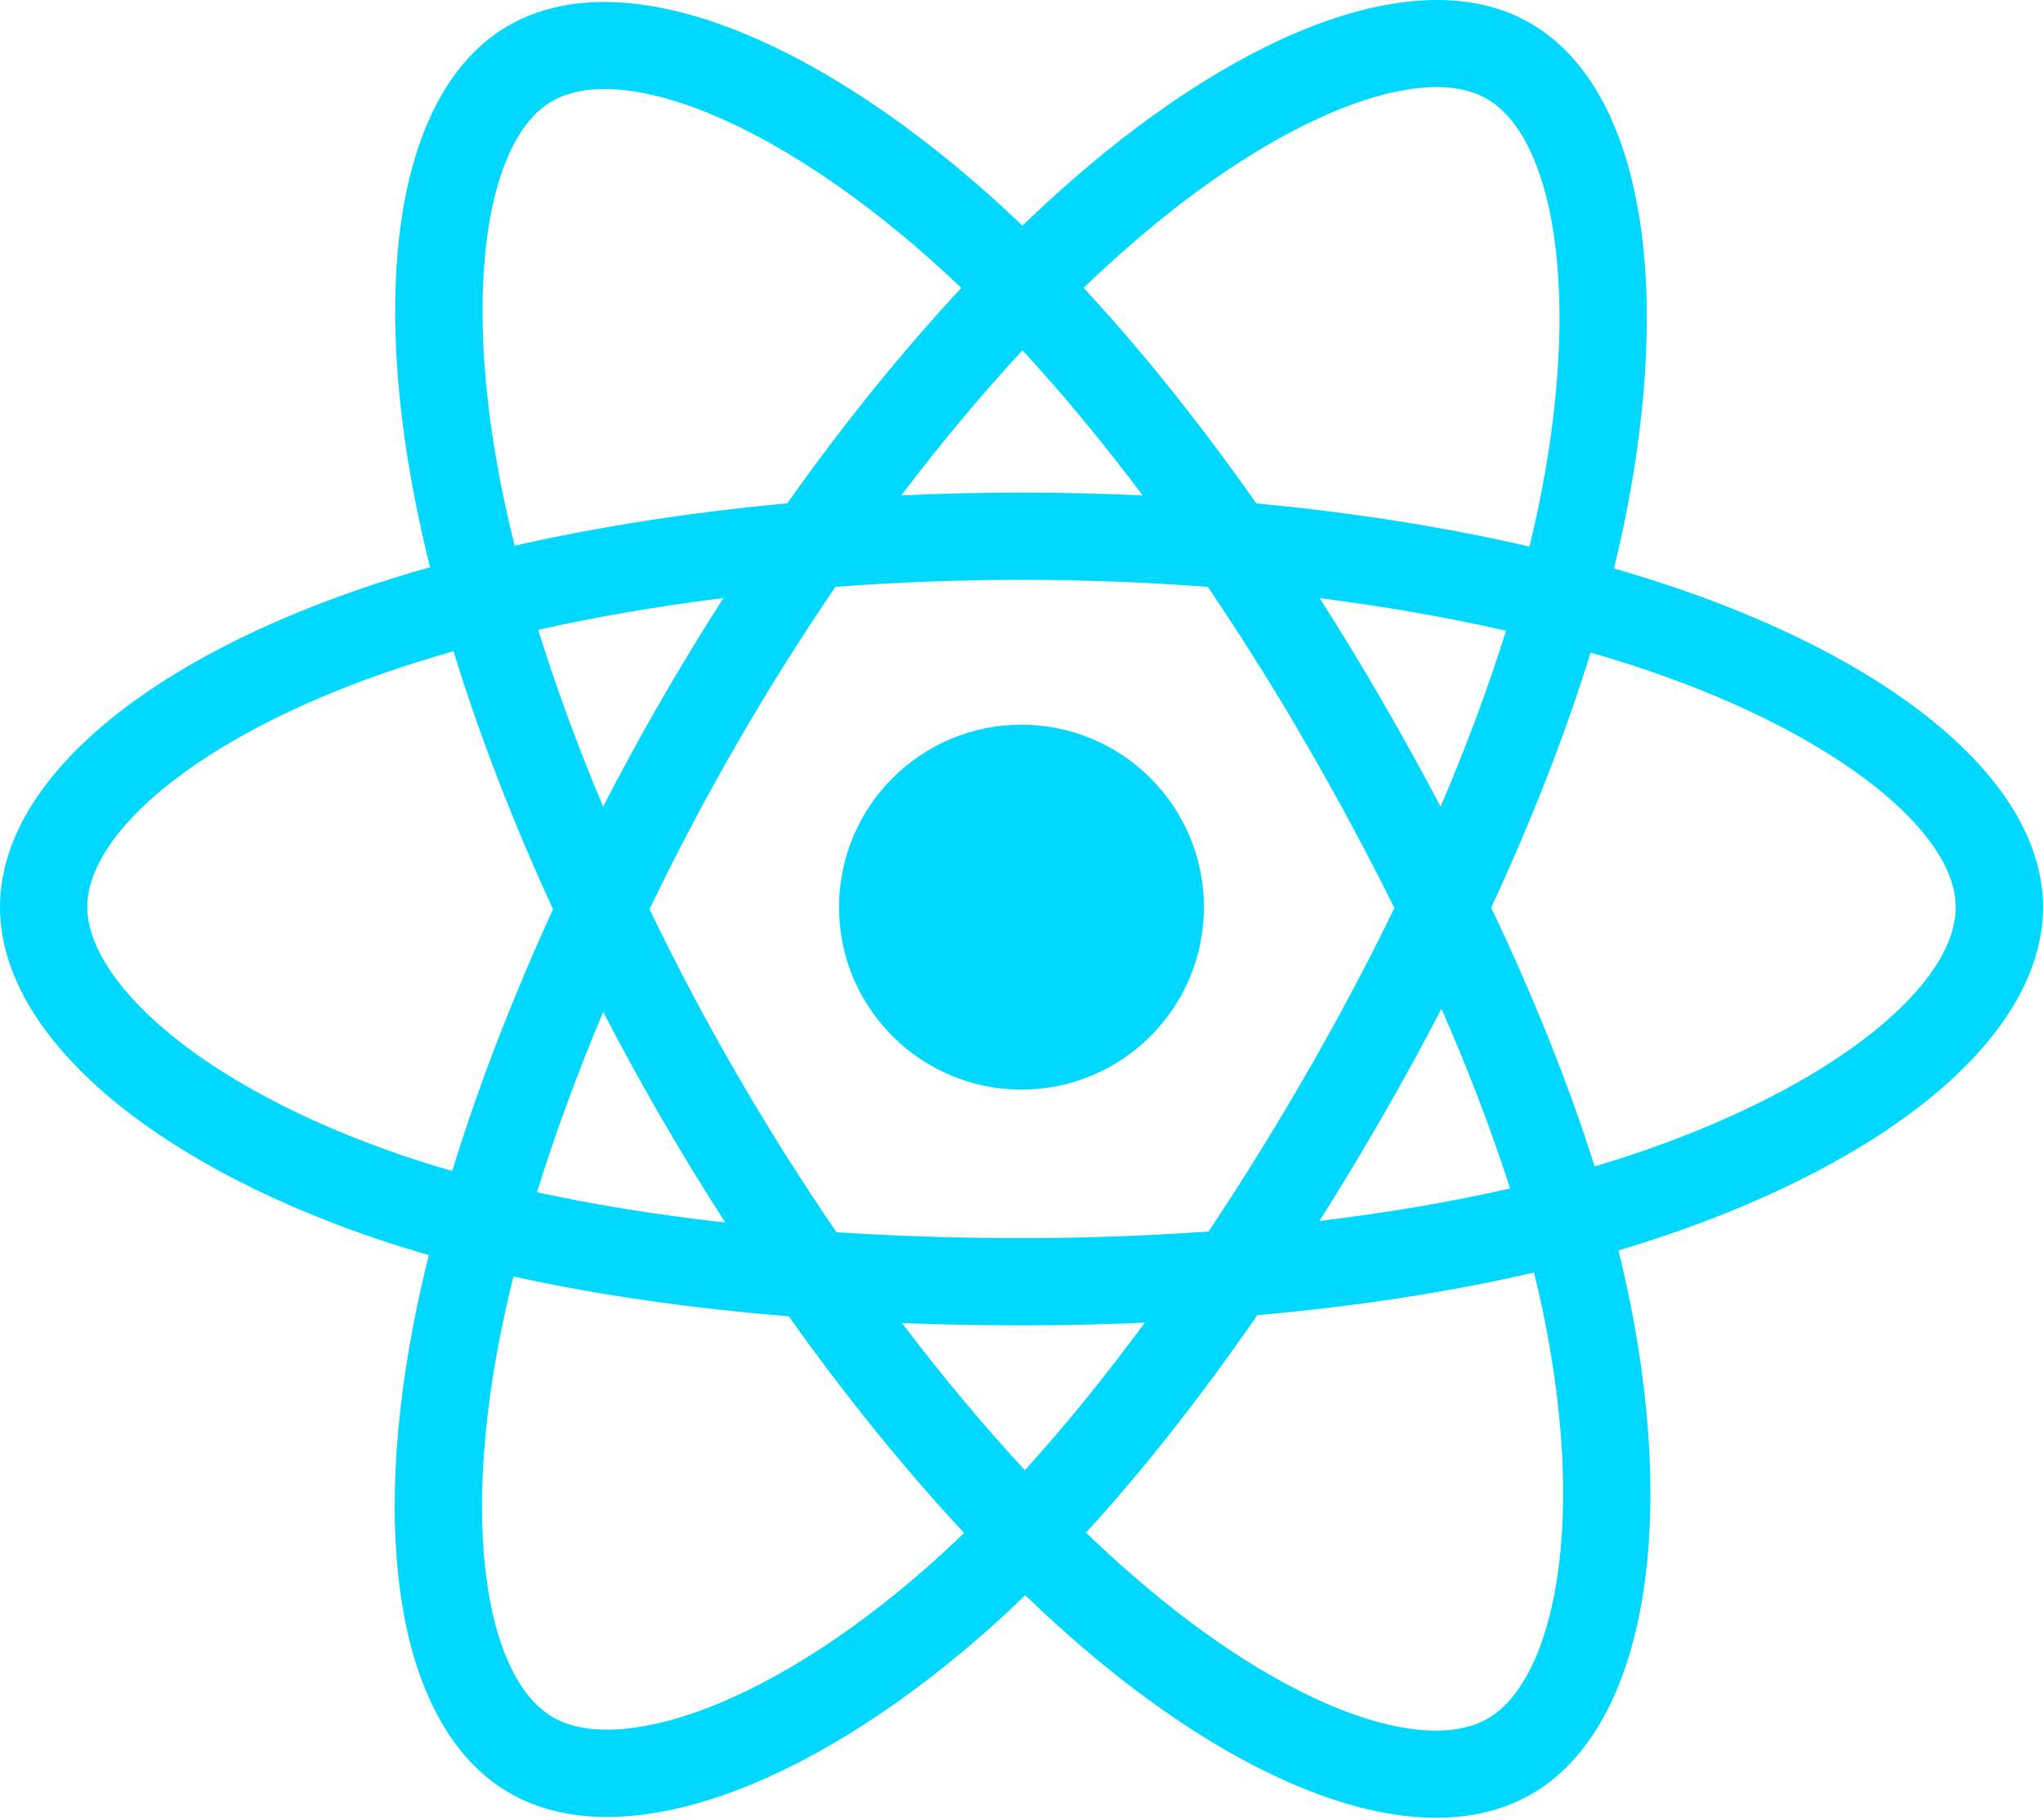
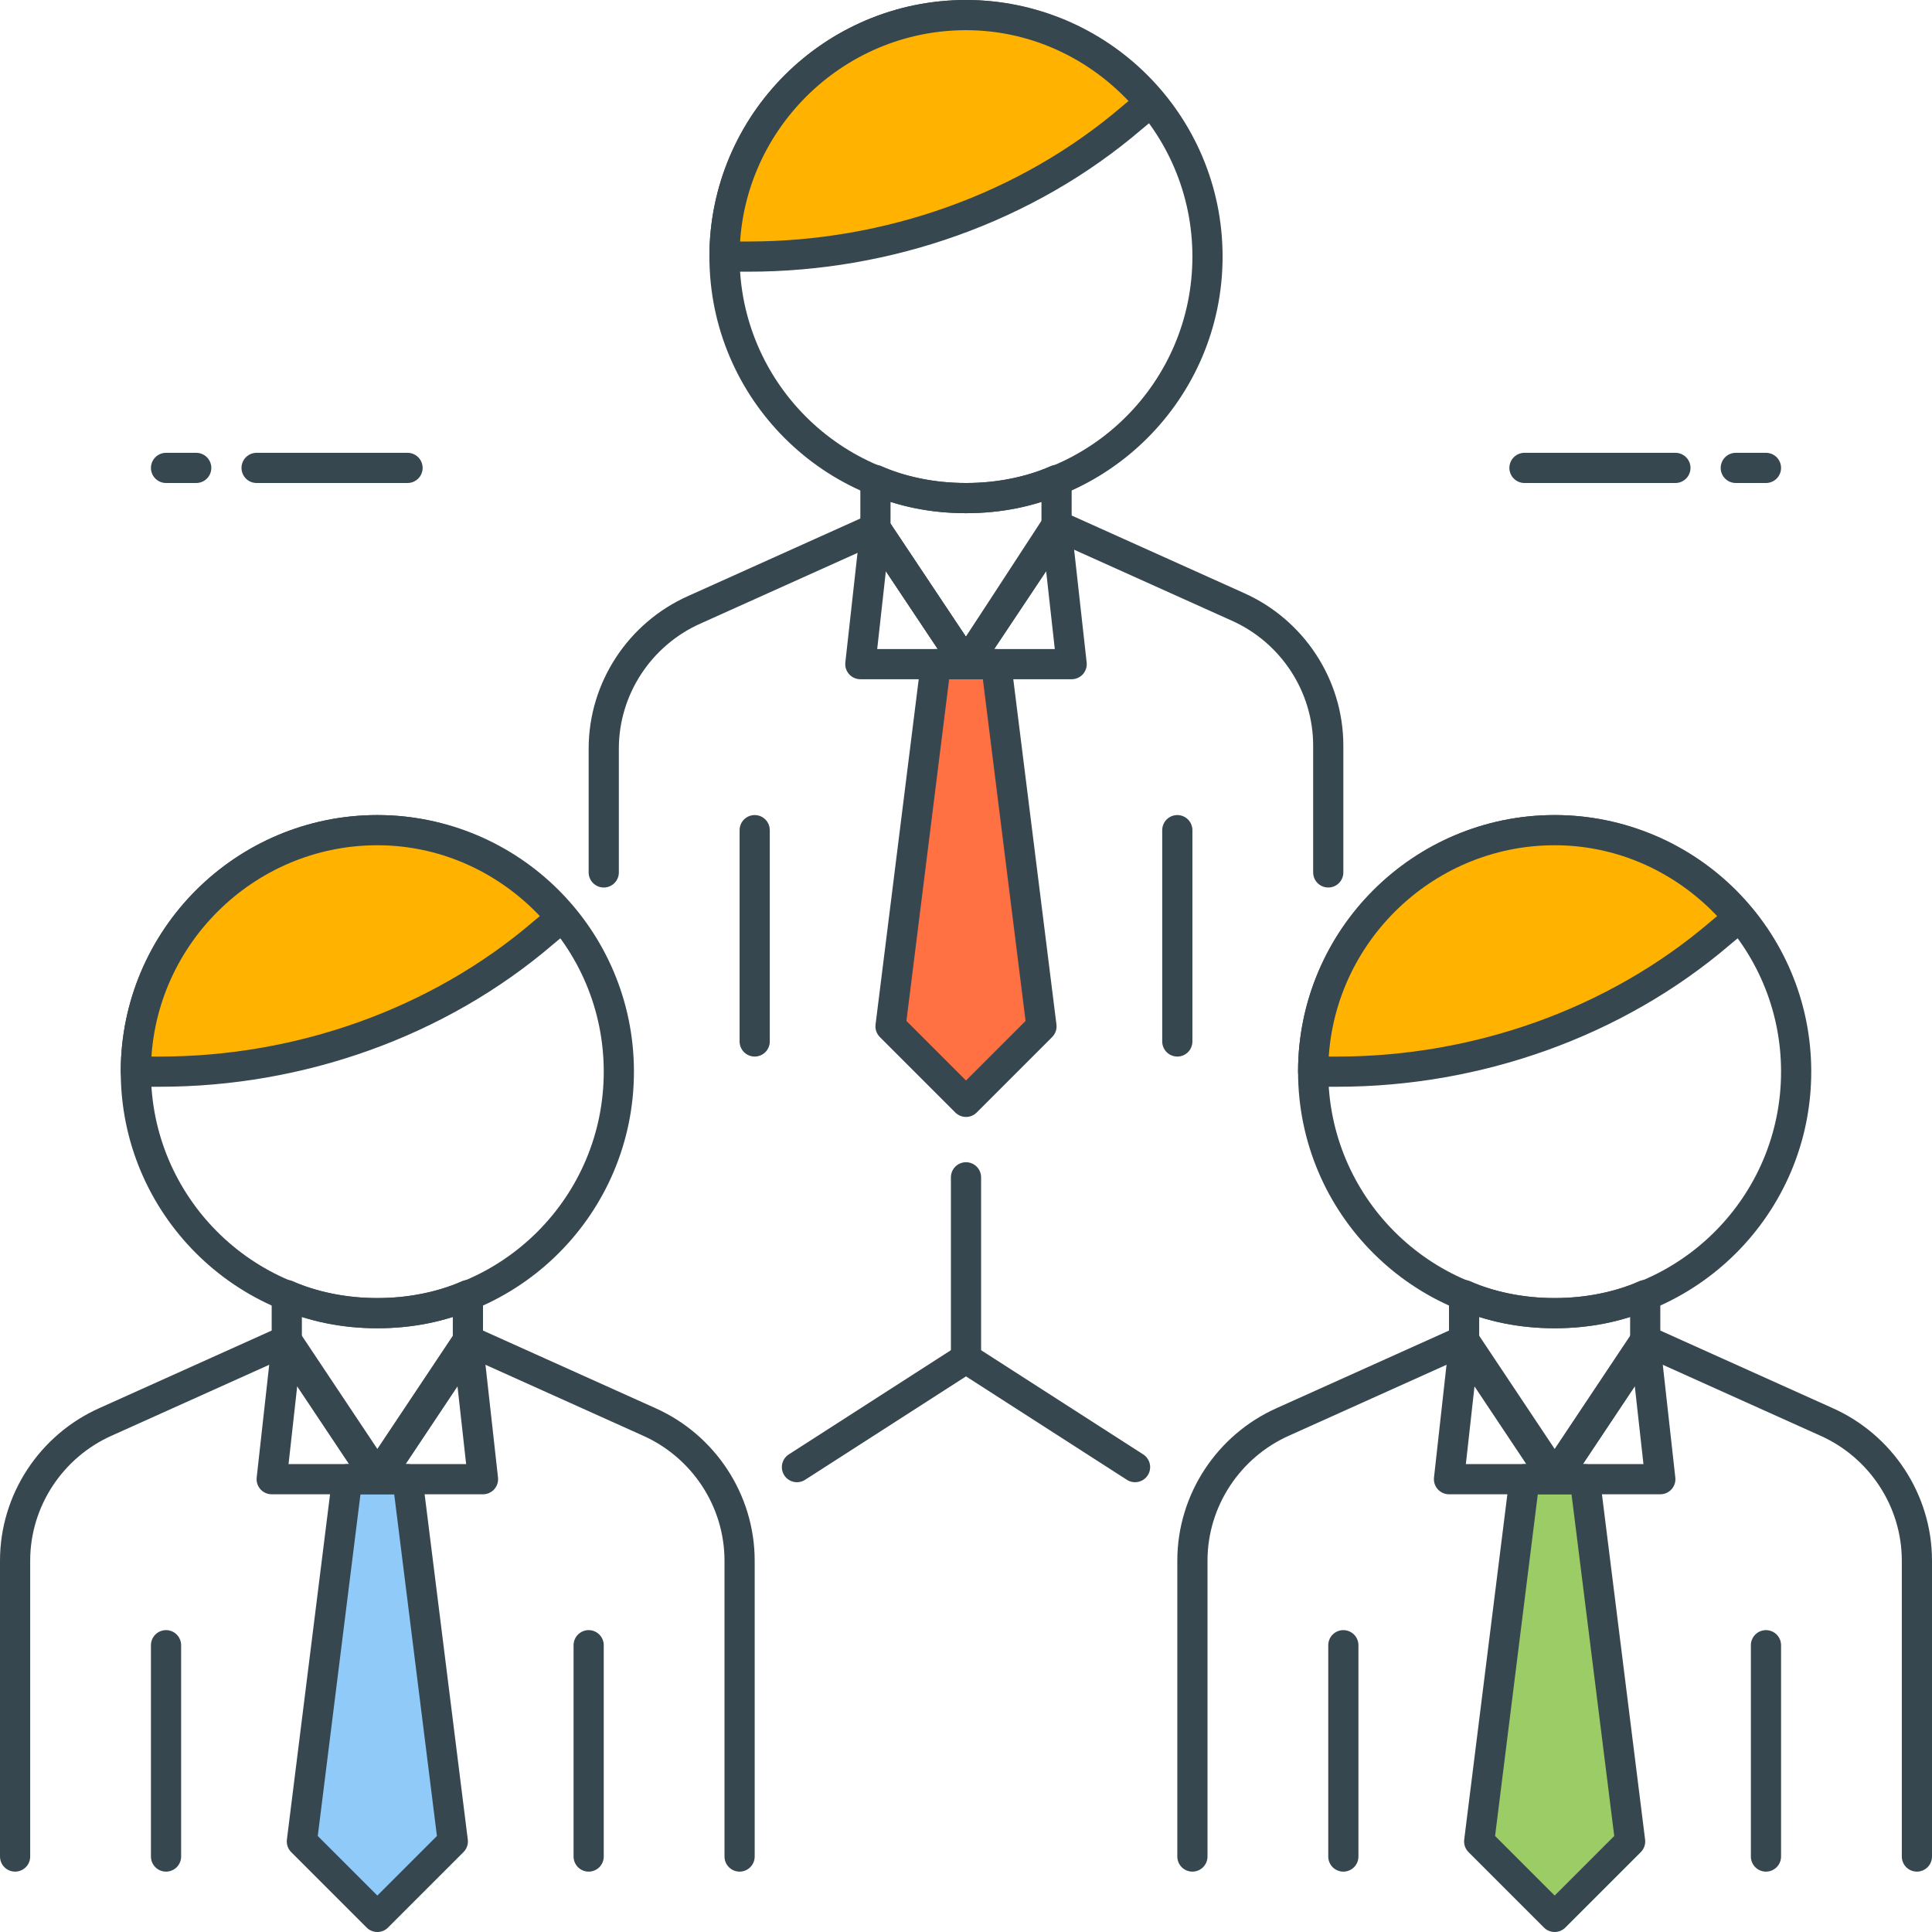
- <svg xmlns="http://www.w3.org/2000/svg" aria-hidden="true" role="img" class="iconify iconify--logos" width="35.93" height="32" preserveAspectRatio="xMidYMid meet" viewBox="0 0 256 228">
-   <path fill="#00D8FF" d="M210.483 73.824a171.49 171.49 0 0 0-8.24-2.597c.465-1.9.893-3.777 1.273-5.621c6.238-30.281 2.16-54.676-11.769-62.708c-13.355-7.7-35.196.329-57.254 19.526a171.23 171.23 0 0 0-6.375 5.848a155.866 155.866 0 0 0-4.241-3.917C100.759 3.829 77.587-4.822 63.673 3.233C50.33 10.957 46.379 33.89 51.995 62.588a170.974 170.974 0 0 0 1.892 8.48c-3.28.932-6.445 1.924-9.474 2.98C17.309 83.498 0 98.307 0 113.668c0 15.865 18.582 31.778 46.812 41.427a145.52 145.52 0 0 0 6.921 2.165a167.467 167.467 0 0 0-2.01 9.138c-5.354 28.2-1.173 50.591 12.134 58.266c13.744 7.926 36.812-.22 59.273-19.855a145.567 145.567 0 0 0 5.342-4.923a168.064 168.064 0 0 0 6.92 6.314c21.758 18.722 43.246 26.282 56.54 18.586c13.731-7.949 18.194-32.003 12.4-61.268a145.016 145.016 0 0 0-1.535-6.842c1.62-.48 3.21-.974 4.76-1.488c29.348-9.723 48.443-25.443 48.443-41.52c0-15.417-17.868-30.326-45.517-39.844Zm-6.365 70.984c-1.4.463-2.836.91-4.3 1.345c-3.24-10.257-7.612-21.163-12.963-32.432c5.106-11 9.31-21.767 12.459-31.957c2.619.758 5.16 1.557 7.61 2.4c23.69 8.156 38.14 20.213 38.14 29.504c0 9.896-15.606 22.743-40.946 31.14Zm-10.514 20.834c2.562 12.94 2.927 24.64 1.23 33.787c-1.524 8.219-4.59 13.698-8.382 15.893c-8.067 4.67-25.32-1.4-43.927-17.412a156.726 156.726 0 0 1-6.437-5.87c7.214-7.889 14.423-17.06 21.459-27.246c12.376-1.098 24.068-2.894 34.671-5.345a134.17 134.17 0 0 1 1.386 6.193ZM87.276 214.515c-7.882 2.783-14.16 2.863-17.955.675c-8.075-4.657-11.432-22.636-6.853-46.752a156.923 156.923 0 0 1 1.869-8.499c10.486 2.32 22.093 3.988 34.498 4.994c7.084 9.967 14.501 19.128 21.976 27.15a134.668 134.668 0 0 1-4.877 4.492c-9.933 8.682-19.886 14.842-28.658 17.94ZM50.35 144.747c-12.483-4.267-22.792-9.812-29.858-15.863c-6.35-5.437-9.555-10.836-9.555-15.216c0-9.322 13.897-21.212 37.076-29.293c2.813-.98 5.757-1.905 8.812-2.773c3.204 10.42 7.406 21.315 12.477 32.332c-5.137 11.18-9.399 22.249-12.634 32.792a134.718 134.718 0 0 1-6.318-1.979Zm12.378-84.26c-4.811-24.587-1.616-43.134 6.425-47.789c8.564-4.958 27.502 2.111 47.463 19.835a144.318 144.318 0 0 1 3.841 3.545c-7.438 7.987-14.787 17.08-21.808 26.988c-12.04 1.116-23.565 2.908-34.161 5.309a160.342 160.342 0 0 1-1.76-7.887Zm110.427 27.268a347.8 347.8 0 0 0-7.785-12.803c8.168 1.033 15.994 2.404 23.343 4.08c-2.206 7.072-4.956 14.465-8.193 22.045a381.151 381.151 0 0 0-7.365-13.322Zm-45.032-43.861c5.044 5.465 10.096 11.566 15.065 18.186a322.04 322.04 0 0 0-30.257-.006c4.974-6.559 10.069-12.652 15.192-18.18ZM82.802 87.83a323.167 323.167 0 0 0-7.227 13.238c-3.184-7.553-5.909-14.98-8.134-22.152c7.304-1.634 15.093-2.97 23.209-3.984a321.524 321.524 0 0 0-7.848 12.897Zm8.081 65.352c-8.385-.936-16.291-2.203-23.593-3.793c2.26-7.3 5.045-14.885 8.298-22.6a321.187 321.187 0 0 0 7.257 13.246c2.594 4.48 5.28 8.868 8.038 13.147Zm37.542 31.03c-5.184-5.592-10.354-11.779-15.403-18.433c4.902.192 9.899.29 14.978.29c5.218 0 10.376-.117 15.453-.343c-4.985 6.774-10.018 12.97-15.028 18.486Zm52.198-57.817c3.422 7.8 6.306 15.345 8.596 22.52c-7.422 1.694-15.436 3.058-23.88 4.071a382.417 382.417 0 0 0 7.859-13.026a347.403 347.403 0 0 0 7.425-13.565Zm-16.898 8.101a358.557 358.557 0 0 1-12.281 19.815a329.4 329.4 0 0 1-23.444.823c-7.967 0-15.716-.248-23.178-.732a310.202 310.202 0 0 1-12.513-19.846h.001a307.41 307.41 0 0 1-10.923-20.627a310.278 310.278 0 0 1 10.89-20.637l-.001.001a307.318 307.318 0 0 1 12.413-19.761c7.613-.576 15.42-.876 23.31-.876H128c7.926 0 15.743.303 23.354.883a329.357 329.357 0 0 1 12.335 19.695a358.489 358.489 0 0 1 11.036 20.54a329.472 329.472 0 0 1-11 20.722Zm22.56-122.124c8.572 4.944 11.906 24.881 6.52 51.026c-.344 1.668-.73 3.367-1.15 5.09c-10.622-2.452-22.155-4.275-34.23-5.408c-7.034-10.017-14.323-19.124-21.64-27.008a160.789 160.789 0 0 1 5.888-5.4c18.9-16.447 36.564-22.941 44.612-18.3ZM128 90.808c12.625 0 22.86 10.235 22.86 22.86s-10.235 22.86-22.86 22.86s-22.86-10.235-22.86-22.86s10.235-22.86 22.86-22.86Z" />
+ <svg xmlns="http://www.w3.org/2000/svg" version="1.1" id="Icon_Set" x="0" y="0" viewBox="0 0 64 64" style="enable-background:new 0 0 64 64" xml:space="preserve">
+   <style>.st0,.st1{fill:none;stroke:#37474f;stroke-linecap:round;stroke-linejoin:round;stroke-miterlimit:10}.st1{fill:#ffb300}</style>
+   <g id="Business_Team">
+     <path class="st0" d="M50.5 15.5h5M57.5 15.5h1M13.5 15.5h-5M6.5 15.5h-1" />
+     <circle class="st0" cx="32" cy="8.5" r="8" />
+     <path class="st1" d="m37.5 3.9.6-.5C36.6 1.6 34.4.5 32 .5c-4.4 0-8 3.6-8 8h.8c4.6 0 9.2-1.6 12.7-4.6z" />
+     <path class="st0" d="M32 16.5c-1.1 0-2.1-.2-3-.6v1.6l3 4.5 3-4.5v-1.6c-.9.4-1.9.6-3 .6zM39 27.5v7M25 27.5v7" />
+     <path style="fill:#ff7043;stroke:#37474f;stroke-linecap:round;stroke-linejoin:round;stroke-miterlimit:10" d="M34.5 34 32 36.5 29.5 34 31 22h2z" />
+     <path class="st0" d="m29 17.5-.5 4.5h7l-.5-4.5-3 4.5z" />
+     <path class="st0" d="M44 28.9v-4.2c0-2-1.2-3.8-3-4.6l-6-2.7-3 4.6-3-4.5-6 2.7c-1.8.8-3 2.6-3 4.6v4.1" />
+     <g>
+       <circle class="st0" cx="12.5" cy="35.5" r="8" />
+       <path class="st1" d="m18 30.9.6-.5c-1.5-1.8-3.7-2.9-6.1-2.9-4.4 0-8 3.6-8 8h.8c4.6 0 9.2-1.6 12.7-4.6z" />
+       <g>
+         <path class="st0" d="M12.5 43.5c-1.1 0-2.1-.2-3-.6v1.6l3 4.5 3-4.5v-1.6c-.9.4-1.9.6-3 .6zM19.5 54.5v7M5.5 54.5v7" />
+         <path style="fill:#90caf9;stroke:#37474f;stroke-linecap:round;stroke-linejoin:round;stroke-miterlimit:10" d="m15 61-2.5 2.5L10 61l1.5-12h2z" />
+         <path class="st0" d="M9.5 44.5 9 49h7l-.5-4.5-3 4.5z" />
+         <path class="st0" d="M24.5 61.5v-9.8c0-2-1.2-3.8-3-4.6l-6-2.7-3 4.5-3-4.5-6 2.7c-1.8.8-3 2.6-3 4.6v9.8" />
+       </g>
+     </g>
+     <g>
+       <circle class="st0" cx="51.5" cy="35.5" r="8" />
+       <path class="st1" d="m57 30.9.6-.5c-1.5-1.8-3.7-2.9-6.1-2.9-4.4 0-8 3.6-8 8h.8c4.6 0 9.2-1.6 12.7-4.6z" />
+       <g>
+         <path class="st0" d="M51.5 43.5c-1.1 0-2.1-.2-3-.6v1.6l3 4.5 3-4.5v-1.6c-.9.4-1.9.6-3 .6zM58.5 54.5v7M44.5 54.5v7" />
+         <path style="fill:#9ccc65;stroke:#37474f;stroke-linecap:round;stroke-linejoin:round;stroke-miterlimit:10" d="m54 61-2.5 2.5L49 61l1.5-12h2z" />
+         <path class="st0" d="M48.5 44.5 48 49h7l-.5-4.5-3 4.5z" />
+         <path class="st0" d="M63.5 61.5v-9.8c0-2-1.2-3.8-3-4.6l-6-2.7-3 4.5-3-4.5-6 2.7c-1.8.8-3 2.6-3 4.6v9.8" />
+       </g>
+     </g>
+     <g>
+       <path class="st0" d="M32 39v6" />
+     </g>
+     <path class="st0" d="M26.4 48.6 32 45l5.6 3.6" />
+   </g>
</svg>
